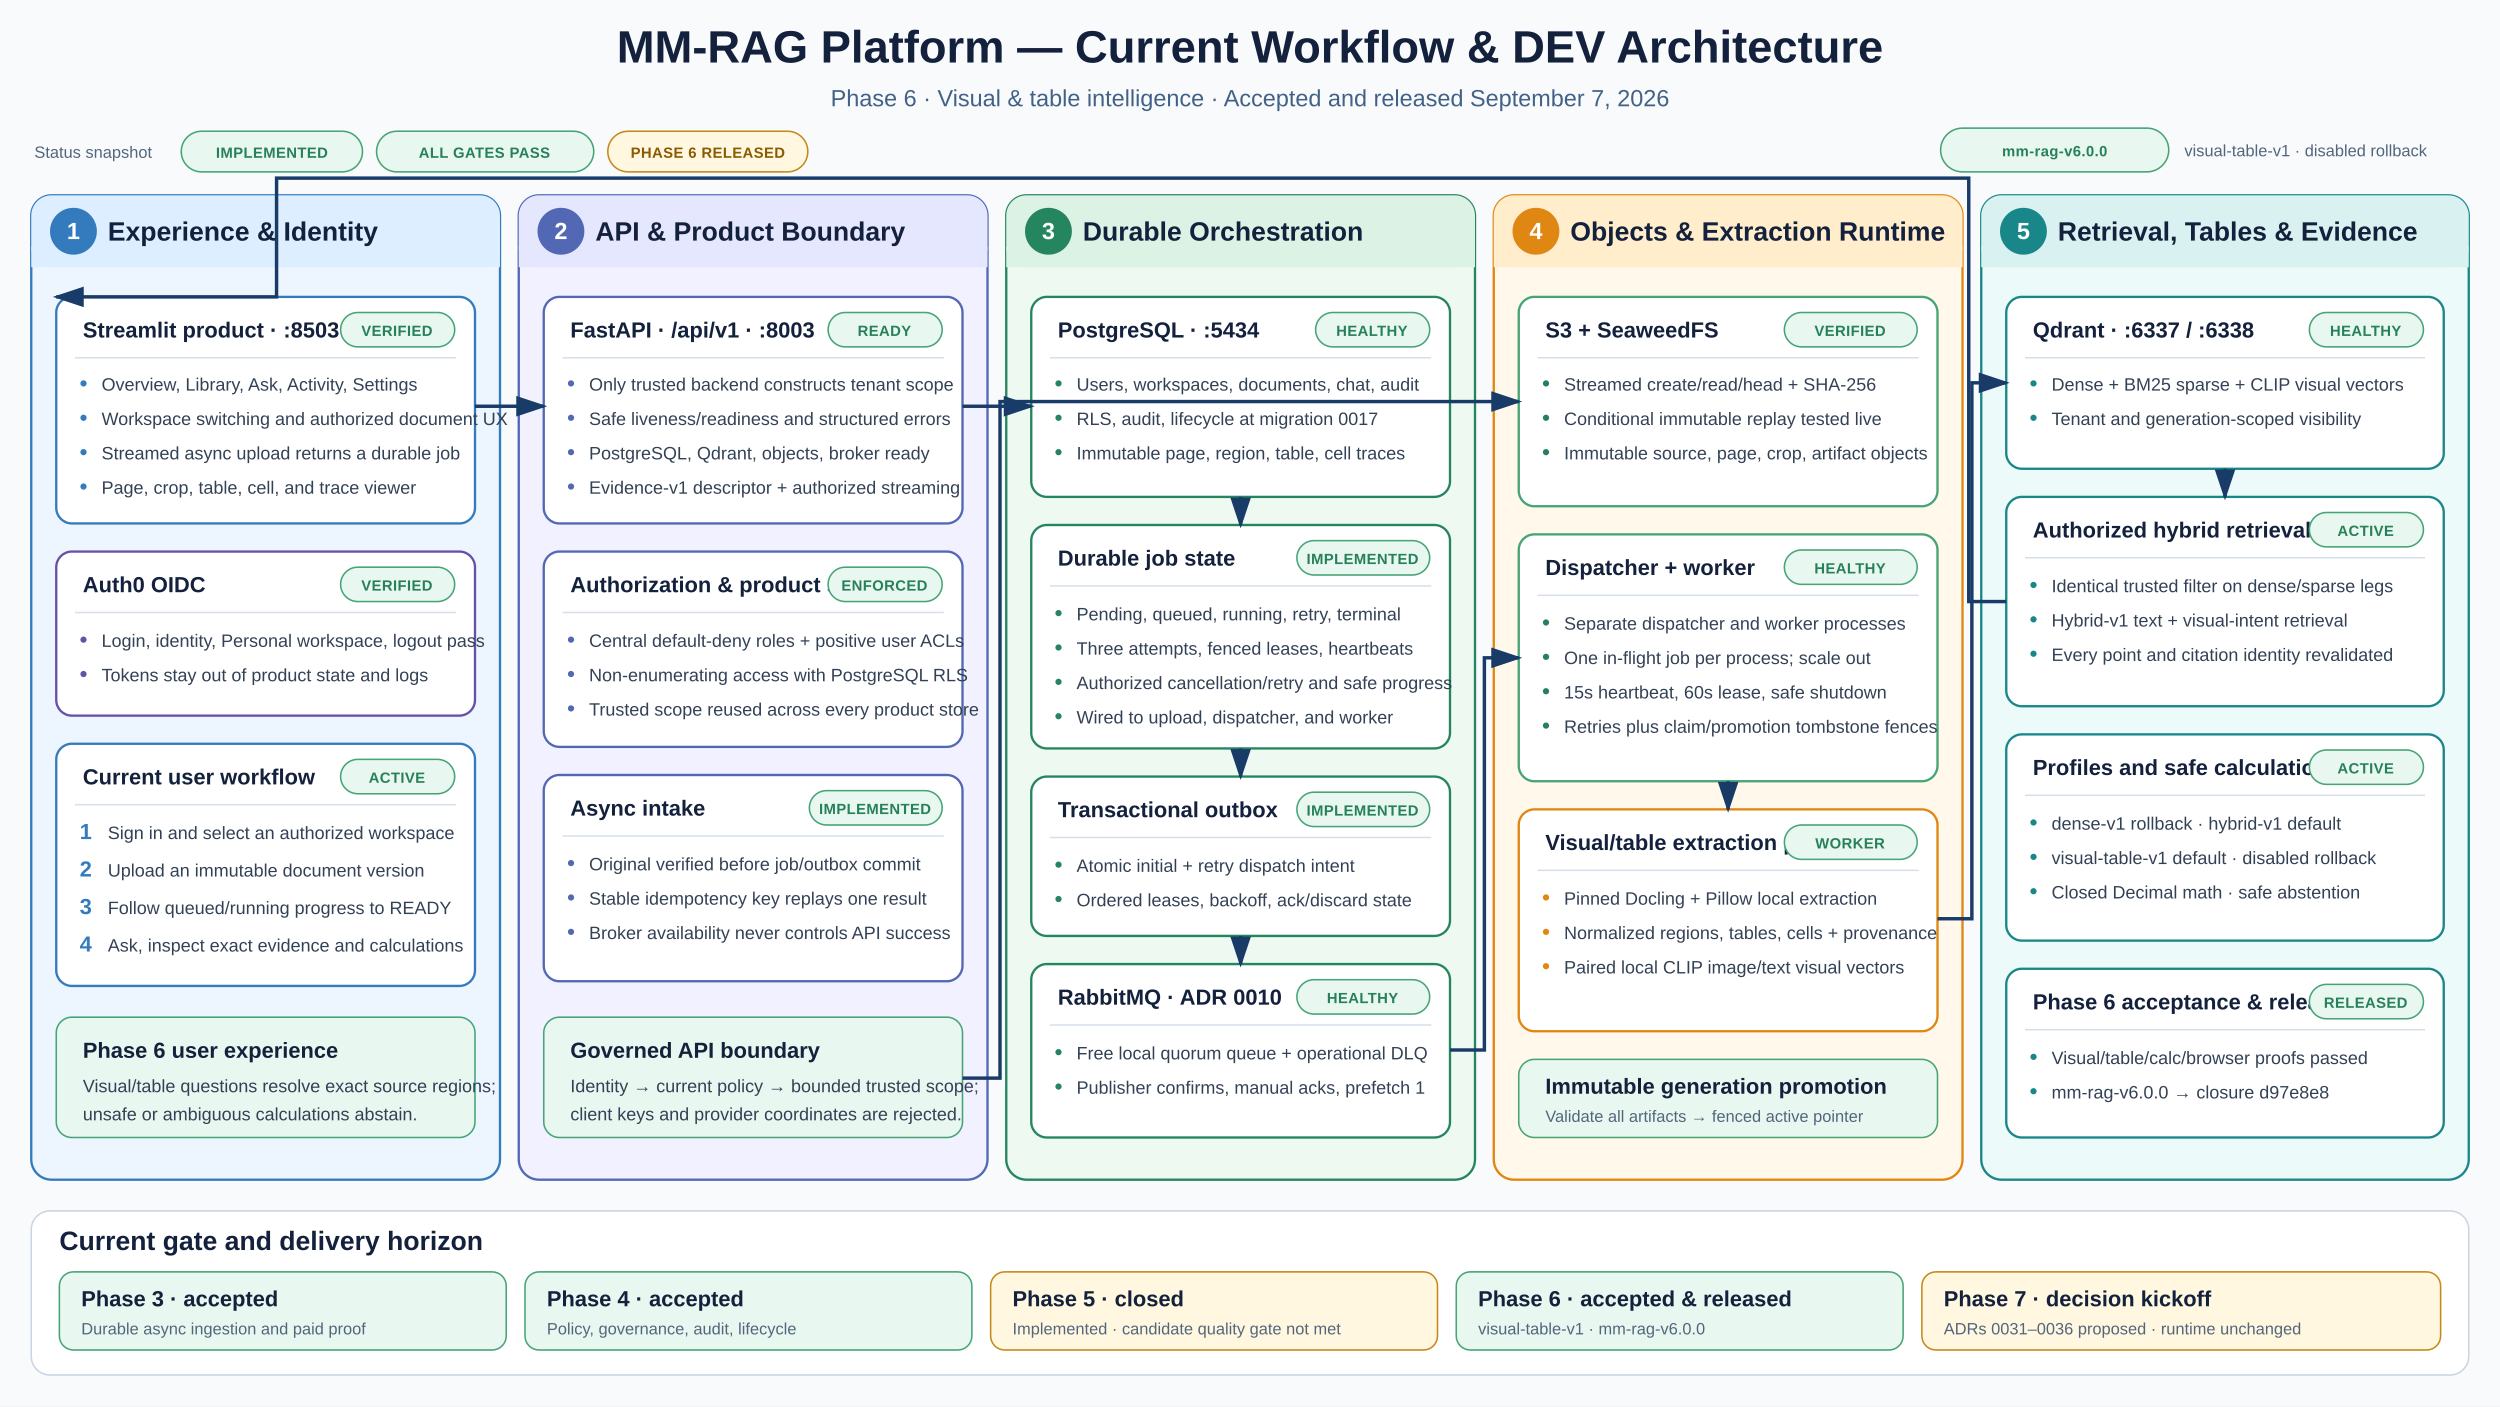
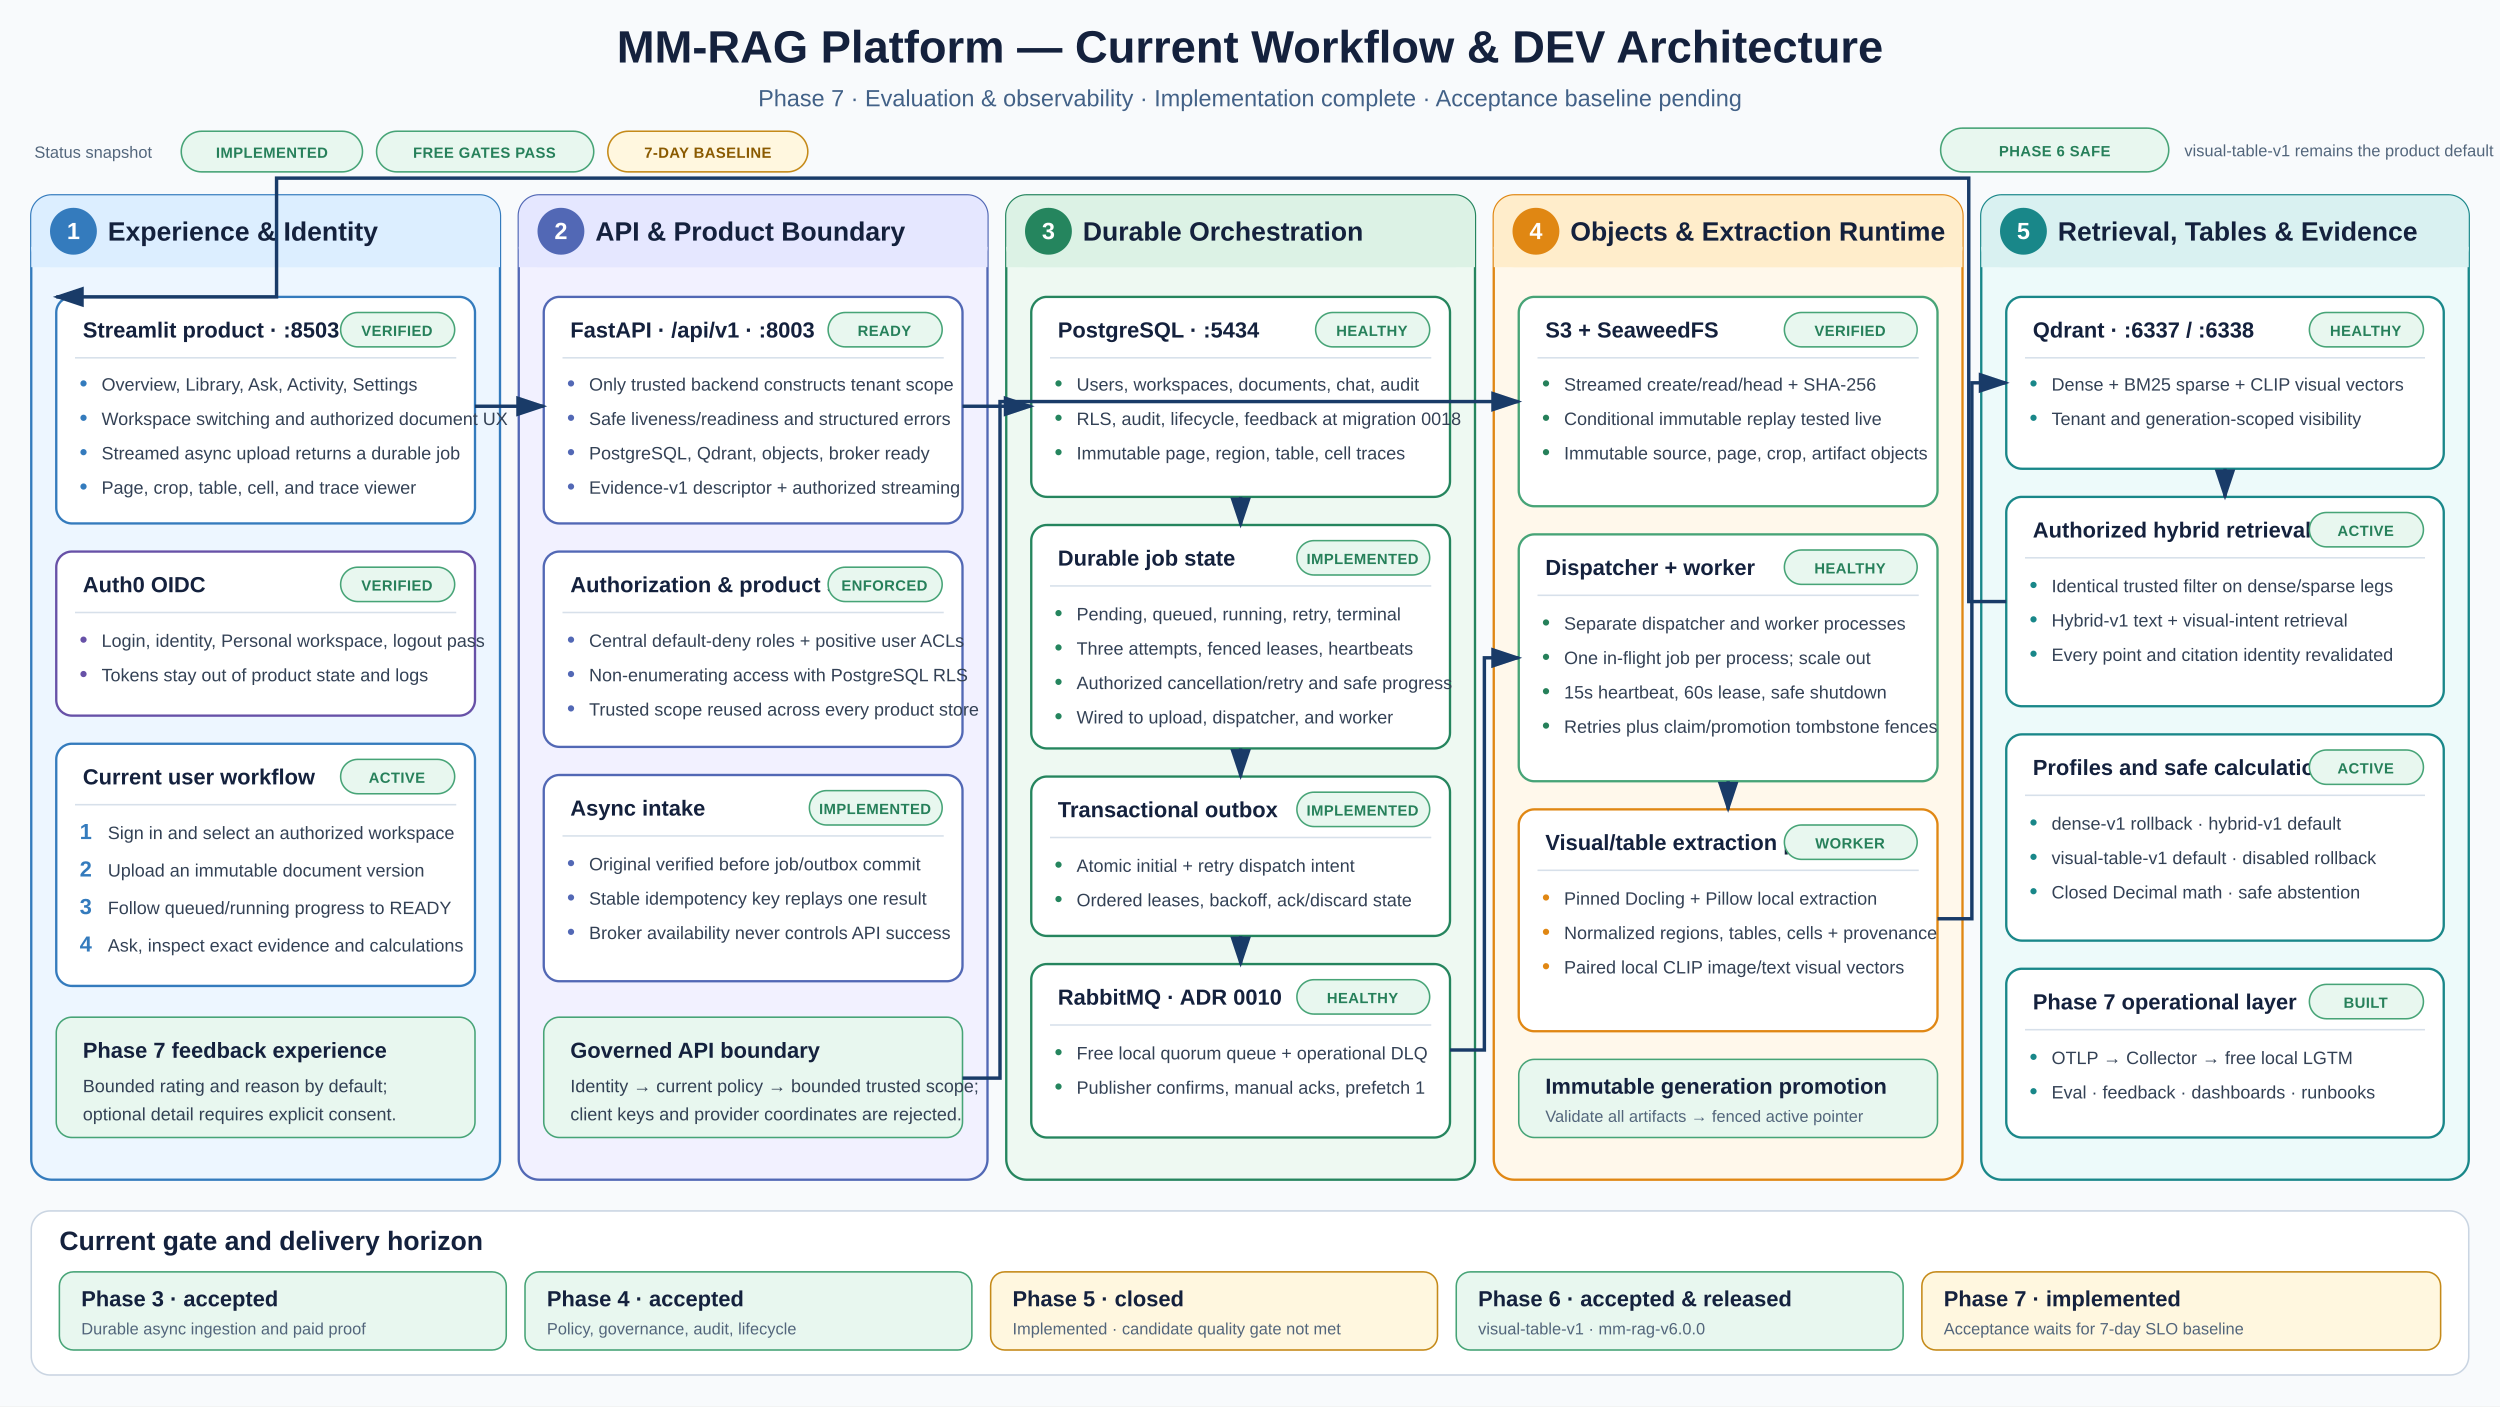
<svg xmlns="http://www.w3.org/2000/svg" width="1600" height="900" viewBox="0 0 1600 900" role="img" aria-labelledby="title desc">
  <defs>
    <marker id="arrow" markerWidth="10" markerHeight="10" refX="8" refY="3" orient="auto" markerUnits="strokeWidth">
      <path d="M0,0 L0,6 L9,3 z" fill="#193b68" />
    </marker>
    <marker id="arrow-plan" markerWidth="10" markerHeight="10" refX="8" refY="3" orient="auto" markerUnits="strokeWidth">
      <path d="M0,0 L0,6 L9,3 z" fill="#64748b" />
    </marker>
    <style>
      .title { font: 700 29px Arial, sans-serif; fill: #14213d; }
      .subtitle { font: 400 15px Arial, sans-serif; fill: #426187; }
      .lane-title { font: 700 17px Arial, sans-serif; fill: #14213d; }
      .card-title { font: 700 14px Arial, sans-serif; fill: #14213d; }
      .body { font: 400 11.5px Arial, sans-serif; fill: #334155; }
      .small { font: 400 10.5px Arial, sans-serif; fill: #52657b; }
      .tiny { font: 700 9.5px Arial, sans-serif; letter-spacing: .25px; }
      .step { font: 700 15px Arial, sans-serif; fill: white; }
      .card { fill: white; stroke-width: 1.5; rx: 10; }
      .divider { stroke: #d7e0ea; stroke-width: 1; }
      .flow { fill: none; stroke: #193b68; stroke-width: 2.2; marker-end: url(#arrow); }
      .planned-flow { fill: none; stroke: #64748b; stroke-width: 2; stroke-dasharray: 7 5; marker-end: url(#arrow-plan); }
      .dot { font: 700 14px Arial, sans-serif; }
    </style>
  </defs>
  <rect width="1600" height="900" fill="#f8fafc" />
  <text x="800" y="40" text-anchor="middle" class="title">MM-RAG Platform — Current Workflow &amp; DEV Architecture</text>
-   <text x="800" y="68" text-anchor="middle" class="subtitle">Phase 6 · Visual &amp; table intelligence · Accepted and released September 7, 2026</text>
+   <text x="800" y="68" text-anchor="middle" class="subtitle">Phase 7 · Evaluation &amp; observability · Implementation complete · Acceptance baseline pending</text>
  <text x="22" y="101" class="small" font-weight="700">Status snapshot</text>
  <rect x="116" y="84" width="116" height="26" rx="13" fill="#e8f7ef" stroke="#47a477" />
  <text x="174" y="101" text-anchor="middle" class="tiny" fill="#26805a">IMPLEMENTED</text>
  <rect x="241" y="84" width="139" height="26" rx="13" fill="#e8f7ef" stroke="#47a477" />
-   <text x="310" y="101" text-anchor="middle" class="tiny" fill="#26805a">ALL GATES PASS</text>
+   <text x="310" y="101" text-anchor="middle" class="tiny" fill="#26805a">FREE GATES PASS</text>
  <rect x="389" y="84" width="128" height="26" rx="13" fill="#fff7df" stroke="#c58a19" />
-   <text x="453" y="101" text-anchor="middle" class="tiny" fill="#8a5a00">PHASE 6 RELEASED</text>
+   <text x="453" y="101" text-anchor="middle" class="tiny" fill="#8a5a00">7-DAY BASELINE</text>
  <rect x="1242" y="82" width="146" height="28" rx="14" fill="#e8f7ef" stroke="#47a477" />
-   <text x="1315" y="100" text-anchor="middle" class="tiny" fill="#26805a">mm-rag-v6.0.0</text>
-   <text x="1398" y="100" class="small">visual-table-v1 · disabled rollback</text>
+   <text x="1315" y="100" text-anchor="middle" class="tiny" fill="#26805a">PHASE 6 SAFE</text>
+   <text x="1398" y="100" class="small">visual-table-v1 remains the product default</text>
  <rect x="20" y="125" width="300" height="630" rx="13" fill="#edf6ff" stroke="#347bbd" stroke-width="1.5" />
  <rect x="20" y="125" width="300" height="46" rx="13" fill="#dceeff" />
  <rect x="20" y="158" width="300" height="13" fill="#dceeff" />
  <circle cx="47" cy="148" r="15" fill="#347bbd" />
  <text x="47" y="153" text-anchor="middle" class="step">1</text>
  <text x="69" y="154" class="lane-title">Experience &amp; Identity</text>
  <rect x="36" y="190" width="268" height="145" class="card" stroke="#347bbd" />
  <text x="53" y="216" class="card-title">Streamlit product · :8503</text>
  <rect x="218" y="200" width="73" height="22" rx="11" fill="#e8f7ef" stroke="#47a477" />
  <text x="254" y="215" text-anchor="middle" class="tiny" fill="#26805a">VERIFIED</text>
  <line x1="48" y1="229" x2="292" y2="229" class="divider" />
  <text x="51" y="250" class="dot" fill="#347bbd">•</text>
  <text x="65" y="250" class="body">Overview, Library, Ask, Activity, Settings</text>
  <text x="51" y="272" class="dot" fill="#347bbd">•</text>
  <text x="65" y="272" class="body">Workspace switching and authorized document UX</text>
  <text x="51" y="294" class="dot" fill="#347bbd">•</text>
  <text x="65" y="294" class="body">Streamed async upload returns a durable job</text>
  <text x="51" y="316" class="dot" fill="#347bbd">•</text>
  <text x="65" y="316" class="body">Page, crop, table, cell, and trace viewer</text>
  <rect x="36" y="353" width="268" height="105" class="card" stroke="#6751a7" />
  <text x="53" y="379" class="card-title">Auth0 OIDC</text>
  <rect x="218" y="363" width="73" height="22" rx="11" fill="#e8f7ef" stroke="#47a477" />
  <text x="254" y="378" text-anchor="middle" class="tiny" fill="#26805a">VERIFIED</text>
  <line x1="48" y1="392" x2="292" y2="392" class="divider" />
  <text x="51" y="414" class="dot" fill="#6751a7">•</text>
  <text x="65" y="414" class="body">Login, identity, Personal workspace, logout pass</text>
  <text x="51" y="436" class="dot" fill="#6751a7">•</text>
  <text x="65" y="436" class="body">Tokens stay out of product state and logs</text>
  <rect x="36" y="476" width="268" height="155" class="card" stroke="#347bbd" />
  <text x="53" y="502" class="card-title">Current user workflow</text>
  <rect x="218" y="486" width="73" height="22" rx="11" fill="#e8f7ef" stroke="#47a477" />
  <text x="254" y="501" text-anchor="middle" class="tiny" fill="#26805a">ACTIVE</text>
  <line x1="48" y1="515" x2="292" y2="515" class="divider" />
  <text x="51" y="537" class="dot" fill="#347bbd">1</text>
  <text x="69" y="537" class="body">Sign in and select an authorized workspace</text>
  <text x="51" y="561" class="dot" fill="#347bbd">2</text>
  <text x="69" y="561" class="body">Upload an immutable document version</text>
  <text x="51" y="585" class="dot" fill="#347bbd">3</text>
  <text x="69" y="585" class="body">Follow queued/running progress to READY</text>
  <text x="51" y="609" class="dot" fill="#347bbd">4</text>
  <text x="69" y="609" class="body">Ask, inspect exact evidence and calculations</text>
  <rect x="36" y="651" width="268" height="77" rx="10" fill="#e8f7ef" stroke="#47a477" />
-   <text x="53" y="677" class="card-title">Phase 6 user experience</text>
-   <text x="53" y="699" class="body">Visual/table questions resolve exact source regions;</text>
-   <text x="53" y="717" class="body">unsafe or ambiguous calculations abstain.</text>
+   <text x="53" y="677" class="card-title">Phase 7 feedback experience</text>
+   <text x="53" y="699" class="body">Bounded rating and reason by default;</text>
+   <text x="53" y="717" class="body">optional detail requires explicit consent.</text>
  <rect x="332" y="125" width="300" height="630" rx="13" fill="#f2f1ff" stroke="#5268b5" stroke-width="1.5" />
  <rect x="332" y="125" width="300" height="46" rx="13" fill="#e5e7ff" />
  <rect x="332" y="158" width="300" height="13" fill="#e5e7ff" />
  <circle cx="359" cy="148" r="15" fill="#5268b5" />
  <text x="359" y="153" text-anchor="middle" class="step">2</text>
  <text x="381" y="154" class="lane-title">API &amp; Product Boundary</text>
  <rect x="348" y="190" width="268" height="145" class="card" stroke="#5268b5" />
  <text x="365" y="216" class="card-title">FastAPI · /api/v1 · :8003</text>
  <rect x="530" y="200" width="73" height="22" rx="11" fill="#e8f7ef" stroke="#47a477" />
  <text x="566" y="215" text-anchor="middle" class="tiny" fill="#26805a">READY</text>
  <line x1="360" y1="229" x2="604" y2="229" class="divider" />
  <text x="363" y="250" class="dot" fill="#5268b5">•</text>
  <text x="377" y="250" class="body">Only trusted backend constructs tenant scope</text>
  <text x="363" y="272" class="dot" fill="#5268b5">•</text>
  <text x="377" y="272" class="body">Safe liveness/readiness and structured errors</text>
  <text x="363" y="294" class="dot" fill="#5268b5">•</text>
  <text x="377" y="294" class="body">PostgreSQL, Qdrant, objects, broker ready</text>
  <text x="363" y="316" class="dot" fill="#5268b5">•</text>
  <text x="377" y="316" class="body">Evidence-v1 descriptor + authorized streaming</text>
  <rect x="348" y="353" width="268" height="125" class="card" stroke="#5268b5" />
  <text x="365" y="379" class="card-title">Authorization &amp; product services</text>
  <rect x="530" y="363" width="73" height="22" rx="11" fill="#e8f7ef" stroke="#47a477" />
  <text x="566" y="378" text-anchor="middle" class="tiny" fill="#26805a">ENFORCED</text>
  <line x1="360" y1="392" x2="604" y2="392" class="divider" />
  <text x="363" y="414" class="dot" fill="#5268b5">•</text>
  <text x="377" y="414" class="body">Central default-deny roles + positive user ACLs</text>
  <text x="363" y="436" class="dot" fill="#5268b5">•</text>
  <text x="377" y="436" class="body">Non-enumerating access with PostgreSQL RLS</text>
  <text x="363" y="458" class="dot" fill="#5268b5">•</text>
  <text x="377" y="458" class="body">Trusted scope reused across every product store</text>
  <rect x="348" y="496" width="268" height="132" class="card" stroke="#5268b5" />
  <text x="365" y="522" class="card-title">Async intake</text>
  <rect x="518" y="506" width="85" height="22" rx="11" fill="#e8f7ef" stroke="#47a477" />
  <text x="560" y="521" text-anchor="middle" class="tiny" fill="#26805a">IMPLEMENTED</text>
  <line x1="360" y1="535" x2="604" y2="535" class="divider" />
  <text x="363" y="557" class="dot" fill="#5268b5">•</text>
  <text x="377" y="557" class="body">Original verified before job/outbox commit</text>
  <text x="363" y="579" class="dot" fill="#5268b5">•</text>
  <text x="377" y="579" class="body">Stable idempotency key replays one result</text>
  <text x="363" y="601" class="dot" fill="#5268b5">•</text>
  <text x="377" y="601" class="body">Broker availability never controls API success</text>
  <rect x="348" y="651" width="268" height="77" rx="10" fill="#e8f7ef" stroke="#47a477" />
  <text x="365" y="677" class="card-title">Governed API boundary</text>
  <text x="365" y="699" class="body">Identity → current policy → bounded trusted scope;</text>
  <text x="365" y="717" class="body">client keys and provider coordinates are rejected.</text>
  <rect x="644" y="125" width="300" height="630" rx="13" fill="#eef9f2" stroke="#25855e" stroke-width="1.5" />
  <rect x="644" y="125" width="300" height="46" rx="13" fill="#dcf2e5" />
  <rect x="644" y="158" width="300" height="13" fill="#dcf2e5" />
  <circle cx="671" cy="148" r="15" fill="#25855e" />
  <text x="671" y="153" text-anchor="middle" class="step">3</text>
  <text x="693" y="154" class="lane-title">Durable Orchestration</text>
  <rect x="660" y="190" width="268" height="128" class="card" stroke="#25855e" />
  <text x="677" y="216" class="card-title">PostgreSQL · :5434</text>
  <rect x="842" y="200" width="73" height="22" rx="11" fill="#e8f7ef" stroke="#47a477" />
  <text x="878" y="215" text-anchor="middle" class="tiny" fill="#26805a">HEALTHY</text>
  <line x1="672" y1="229" x2="916" y2="229" class="divider" />
  <text x="675" y="250" class="dot" fill="#25855e">•</text>
  <text x="689" y="250" class="body">Users, workspaces, documents, chat, audit</text>
  <text x="675" y="272" class="dot" fill="#25855e">•</text>
-   <text x="689" y="272" class="body">RLS, audit, lifecycle at migration 0017</text>
+   <text x="689" y="272" class="body">RLS, audit, lifecycle, feedback at migration 0018</text>
  <text x="675" y="294" class="dot" fill="#25855e">•</text>
  <text x="689" y="294" class="body">Immutable page, region, table, cell traces</text>
  <rect x="660" y="336" width="268" height="143" class="card" stroke="#25855e" />
  <text x="677" y="362" class="card-title">Durable job state</text>
  <rect x="830" y="346" width="85" height="22" rx="11" fill="#e8f7ef" stroke="#47a477" />
  <text x="872" y="361" text-anchor="middle" class="tiny" fill="#26805a">IMPLEMENTED</text>
  <line x1="672" y1="375" x2="916" y2="375" class="divider" />
  <text x="675" y="397" class="dot" fill="#25855e">•</text>
  <text x="689" y="397" class="body">Pending, queued, running, retry, terminal</text>
  <text x="675" y="419" class="dot" fill="#25855e">•</text>
  <text x="689" y="419" class="body">Three attempts, fenced leases, heartbeats</text>
  <text x="675" y="441" class="dot" fill="#25855e">•</text>
  <text x="689" y="441" class="body">Authorized cancellation/retry and safe progress</text>
  <text x="675" y="463" class="dot" fill="#25855e">•</text>
  <text x="689" y="463" class="body">Wired to upload, dispatcher, and worker</text>
  <rect x="660" y="497" width="268" height="102" class="card" stroke="#25855e" />
  <text x="677" y="523" class="card-title">Transactional outbox</text>
  <rect x="830" y="507" width="85" height="22" rx="11" fill="#e8f7ef" stroke="#47a477" />
  <text x="872" y="522" text-anchor="middle" class="tiny" fill="#26805a">IMPLEMENTED</text>
  <line x1="672" y1="536" x2="916" y2="536" class="divider" />
  <text x="675" y="558" class="dot" fill="#25855e">•</text>
  <text x="689" y="558" class="body">Atomic initial + retry dispatch intent</text>
  <text x="675" y="580" class="dot" fill="#25855e">•</text>
  <text x="689" y="580" class="body">Ordered leases, backoff, ack/discard state</text>
  <rect x="660" y="617" width="268" height="111" class="card" stroke="#25855e" />
  <text x="677" y="643" class="card-title">RabbitMQ · ADR 0010</text>
  <rect x="830" y="627" width="85" height="22" rx="11" fill="#e8f7ef" stroke="#47a477" />
  <text x="872" y="642" text-anchor="middle" class="tiny" fill="#26805a">HEALTHY</text>
  <line x1="672" y1="656" x2="916" y2="656" class="divider" />
  <text x="675" y="678" class="dot" fill="#25855e">•</text>
  <text x="689" y="678" class="body">Free local quorum queue + operational DLQ</text>
  <text x="675" y="700" class="dot" fill="#25855e">•</text>
  <text x="689" y="700" class="body">Publisher confirms, manual acks, prefetch 1</text>
  <rect x="956" y="125" width="300" height="630" rx="13" fill="#fff8eb" stroke="#e08713" stroke-width="1.5" />
  <rect x="956" y="125" width="300" height="46" rx="13" fill="#ffedcb" />
  <rect x="956" y="158" width="300" height="13" fill="#ffedcb" />
  <circle cx="983" cy="148" r="15" fill="#e08713" />
  <text x="983" y="153" text-anchor="middle" class="step">4</text>
  <text x="1005" y="154" class="lane-title">Objects &amp; Extraction Runtime</text>
  <rect x="972" y="190" width="268" height="134" class="card" stroke="#47a477" />
  <text x="989" y="216" class="card-title">S3 + SeaweedFS</text>
  <rect x="1142" y="200" width="85" height="22" rx="11" fill="#e8f7ef" stroke="#47a477" />
  <text x="1184" y="215" text-anchor="middle" class="tiny" fill="#26805a">VERIFIED</text>
  <line x1="984" y1="229" x2="1228" y2="229" class="divider" />
  <text x="987" y="250" class="dot" fill="#26805a">•</text>
  <text x="1001" y="250" class="body">Streamed create/read/head + SHA-256</text>
  <text x="987" y="272" class="dot" fill="#26805a">•</text>
  <text x="1001" y="272" class="body">Conditional immutable replay tested live</text>
  <text x="987" y="294" class="dot" fill="#26805a">•</text>
  <text x="1001" y="294" class="body">Immutable source, page, crop, artifact objects</text>
  <rect x="972" y="342" width="268" height="158" class="card" stroke="#47a477" />
  <text x="989" y="368" class="card-title">Dispatcher + worker</text>
  <rect x="1142" y="352" width="85" height="22" rx="11" fill="#e8f7ef" stroke="#47a477" />
  <text x="1184" y="367" text-anchor="middle" class="tiny" fill="#26805a">HEALTHY</text>
  <line x1="984" y1="381" x2="1228" y2="381" class="divider" />
  <text x="987" y="403" class="dot" fill="#26805a">•</text>
  <text x="1001" y="403" class="body">Separate dispatcher and worker processes</text>
  <text x="987" y="425" class="dot" fill="#26805a">•</text>
  <text x="1001" y="425" class="body">One in-flight job per process; scale out</text>
  <text x="987" y="447" class="dot" fill="#26805a">•</text>
  <text x="1001" y="447" class="body">15s heartbeat, 60s lease, safe shutdown</text>
  <text x="987" y="469" class="dot" fill="#26805a">•</text>
  <text x="1001" y="469" class="body">Retries plus claim/promotion tombstone fences</text>
  <rect x="972" y="518" width="268" height="142" class="card" stroke="#e08713" />
  <text x="989" y="544" class="card-title">Visual/table extraction pipeline</text>
  <rect x="1142" y="528" width="85" height="22" rx="11" fill="#e8f7ef" stroke="#47a477" />
  <text x="1184" y="543" text-anchor="middle" class="tiny" fill="#26805a">WORKER</text>
  <line x1="984" y1="557" x2="1228" y2="557" class="divider" />
  <text x="987" y="579" class="dot" fill="#e08713">•</text>
  <text x="1001" y="579" class="body">Pinned Docling + Pillow local extraction</text>
  <text x="987" y="601" class="dot" fill="#e08713">•</text>
  <text x="1001" y="601" class="body">Normalized regions, tables, cells + provenance</text>
  <text x="987" y="623" class="dot" fill="#e08713">•</text>
  <text x="1001" y="623" class="body">Paired local CLIP image/text visual vectors</text>
  <rect x="972" y="678" width="268" height="50" rx="10" fill="#e8f7ef" stroke="#47a477" />
  <text x="989" y="700" class="card-title">Immutable generation promotion</text>
  <text x="989" y="718" class="small">Validate all artifacts → fenced active pointer</text>
  <rect x="1268" y="125" width="312" height="630" rx="13" fill="#edfafa" stroke="#198789" stroke-width="1.5" />
  <rect x="1268" y="125" width="312" height="46" rx="13" fill="#d9f1f1" />
  <rect x="1268" y="158" width="312" height="13" fill="#d9f1f1" />
  <circle cx="1295" cy="148" r="15" fill="#198789" />
  <text x="1295" y="153" text-anchor="middle" class="step">5</text>
  <text x="1317" y="154" class="lane-title">Retrieval, Tables &amp; Evidence</text>
  <rect x="1284" y="190" width="280" height="110" class="card" stroke="#198789" />
  <text x="1301" y="216" class="card-title">Qdrant · :6337 / :6338</text>
  <rect x="1478" y="200" width="73" height="22" rx="11" fill="#e8f7ef" stroke="#47a477" />
  <text x="1514" y="215" text-anchor="middle" class="tiny" fill="#26805a">HEALTHY</text>
  <line x1="1296" y1="229" x2="1552" y2="229" class="divider" />
  <text x="1299" y="250" class="dot" fill="#198789">•</text>
  <text x="1313" y="250" class="body">Dense + BM25 sparse + CLIP visual vectors</text>
  <text x="1299" y="272" class="dot" fill="#198789">•</text>
  <text x="1313" y="272" class="body">Tenant and generation-scoped visibility</text>
  <rect x="1284" y="318" width="280" height="134" class="card" stroke="#198789" />
  <text x="1301" y="344" class="card-title">Authorized hybrid retrieval</text>
  <rect x="1478" y="328" width="73" height="22" rx="11" fill="#e8f7ef" stroke="#47a477" />
  <text x="1514" y="343" text-anchor="middle" class="tiny" fill="#26805a">ACTIVE</text>
  <line x1="1296" y1="357" x2="1552" y2="357" class="divider" />
  <text x="1299" y="379" class="dot" fill="#198789">•</text>
  <text x="1313" y="379" class="body">Identical trusted filter on dense/sparse legs</text>
  <text x="1299" y="401" class="dot" fill="#198789">•</text>
  <text x="1313" y="401" class="body">Hybrid-v1 text + visual-intent retrieval</text>
  <text x="1299" y="423" class="dot" fill="#198789">•</text>
  <text x="1313" y="423" class="body">Every point and citation identity revalidated</text>
  <rect x="1284" y="470" width="280" height="132" class="card" stroke="#198789" />
  <text x="1301" y="496" class="card-title">Profiles and safe calculation</text>
  <rect x="1478" y="480" width="73" height="22" rx="11" fill="#e8f7ef" stroke="#47a477" />
  <text x="1514" y="495" text-anchor="middle" class="tiny" fill="#26805a">ACTIVE</text>
  <line x1="1296" y1="509" x2="1552" y2="509" class="divider" />
  <text x="1299" y="531" class="dot" fill="#198789">•</text>
  <text x="1313" y="531" class="body">dense-v1 rollback · hybrid-v1 default</text>
  <text x="1299" y="553" class="dot" fill="#198789">•</text>
  <text x="1313" y="553" class="body">visual-table-v1 default · disabled rollback</text>
  <text x="1299" y="575" class="dot" fill="#198789">•</text>
  <text x="1313" y="575" class="body">Closed Decimal math · safe abstention</text>
  <rect x="1284" y="620" width="280" height="108" class="card" stroke="#198789" />
-   <text x="1301" y="646" class="card-title">Phase 6 acceptance &amp; release</text>
+   <text x="1301" y="646" class="card-title">Phase 7 operational layer</text>
  <rect x="1478" y="630" width="73" height="22" rx="11" fill="#e8f7ef" stroke="#47a477" />
-   <text x="1514" y="645" text-anchor="middle" class="tiny" fill="#26805a">RELEASED</text>
+   <text x="1514" y="645" text-anchor="middle" class="tiny" fill="#26805a">BUILT</text>
  <line x1="1296" y1="659" x2="1552" y2="659" class="divider" />
  <text x="1299" y="681" class="dot" fill="#198789">•</text>
-   <text x="1313" y="681" class="body">Visual/table/calc/browser proofs passed</text>
+   <text x="1313" y="681" class="body">OTLP → Collector → free local LGTM</text>
  <text x="1299" y="703" class="dot" fill="#198789">•</text>
-   <text x="1313" y="703" class="body">mm-rag-v6.0.0 → closure d97e8e8</text>
+   <text x="1313" y="703" class="body">Eval · feedback · dashboards · runbooks</text>
  <path d="M304 260 H348" class="flow" />
  <path d="M616 260 H660" class="flow" />
  <path d="M794 318 V336" class="flow" />
  <path d="M794 479 V497" class="flow" />
  <path d="M794 599 V617" class="flow" />
  <path d="M928 672 H950 V421 H972" class="flow" />
  <path d="M1106 500 V518" class="flow" />
  <path d="M1240 588 H1262 V245 H1284" class="flow" />
  <path d="M1424 300 V318" class="flow" />
  <path d="M1284 385 H1260 V114 H177 V190 H36" class="flow" />
  <path d="M616 690 H640 V257 H972" class="flow" />
  <rect x="20" y="775" width="1560" height="105" rx="12" fill="white" stroke="#cad5e2" />
  <text x="38" y="800" class="lane-title">Current gate and delivery horizon</text>
  <rect x="38" y="814" width="286" height="50" rx="9" fill="#e8f7ef" stroke="#47a477" />
  <text x="52" y="836" class="card-title" fill="#26805a">Phase 3 · accepted</text>
  <text x="52" y="854" class="small">Durable async ingestion and paid proof</text>
  <rect x="336" y="814" width="286" height="50" rx="9" fill="#e8f7ef" stroke="#47a477" />
  <text x="350" y="836" class="card-title" fill="#26805a">Phase 4 · accepted</text>
  <text x="350" y="854" class="small">Policy, governance, audit, lifecycle</text>
  <rect x="634" y="814" width="286" height="50" rx="9" fill="#fff7df" stroke="#c58a19" />
  <text x="648" y="836" class="card-title" fill="#8a5a00">Phase 5 · closed</text>
  <text x="648" y="854" class="small">Implemented · candidate quality gate not met</text>
  <rect x="932" y="814" width="286" height="50" rx="9" fill="#e8f7ef" stroke="#47a477" />
  <text x="946" y="836" class="card-title" fill="#26805a">Phase 6 · accepted &amp; released</text>
  <text x="946" y="854" class="small">visual-table-v1 · mm-rag-v6.0.0</text>
  <rect x="1230" y="814" width="332" height="50" rx="9" fill="#fff7df" stroke="#c58a19" />
-   <text x="1244" y="836" class="card-title" fill="#8a5a00">Phase 7 · decision kickoff</text>
-   <text x="1244" y="854" class="small">ADRs 0031–0036 proposed · runtime unchanged</text>
+   <text x="1244" y="836" class="card-title" fill="#8a5a00">Phase 7 · implemented</text>
+   <text x="1244" y="854" class="small">Acceptance waits for 7-day SLO baseline</text>
</svg>
